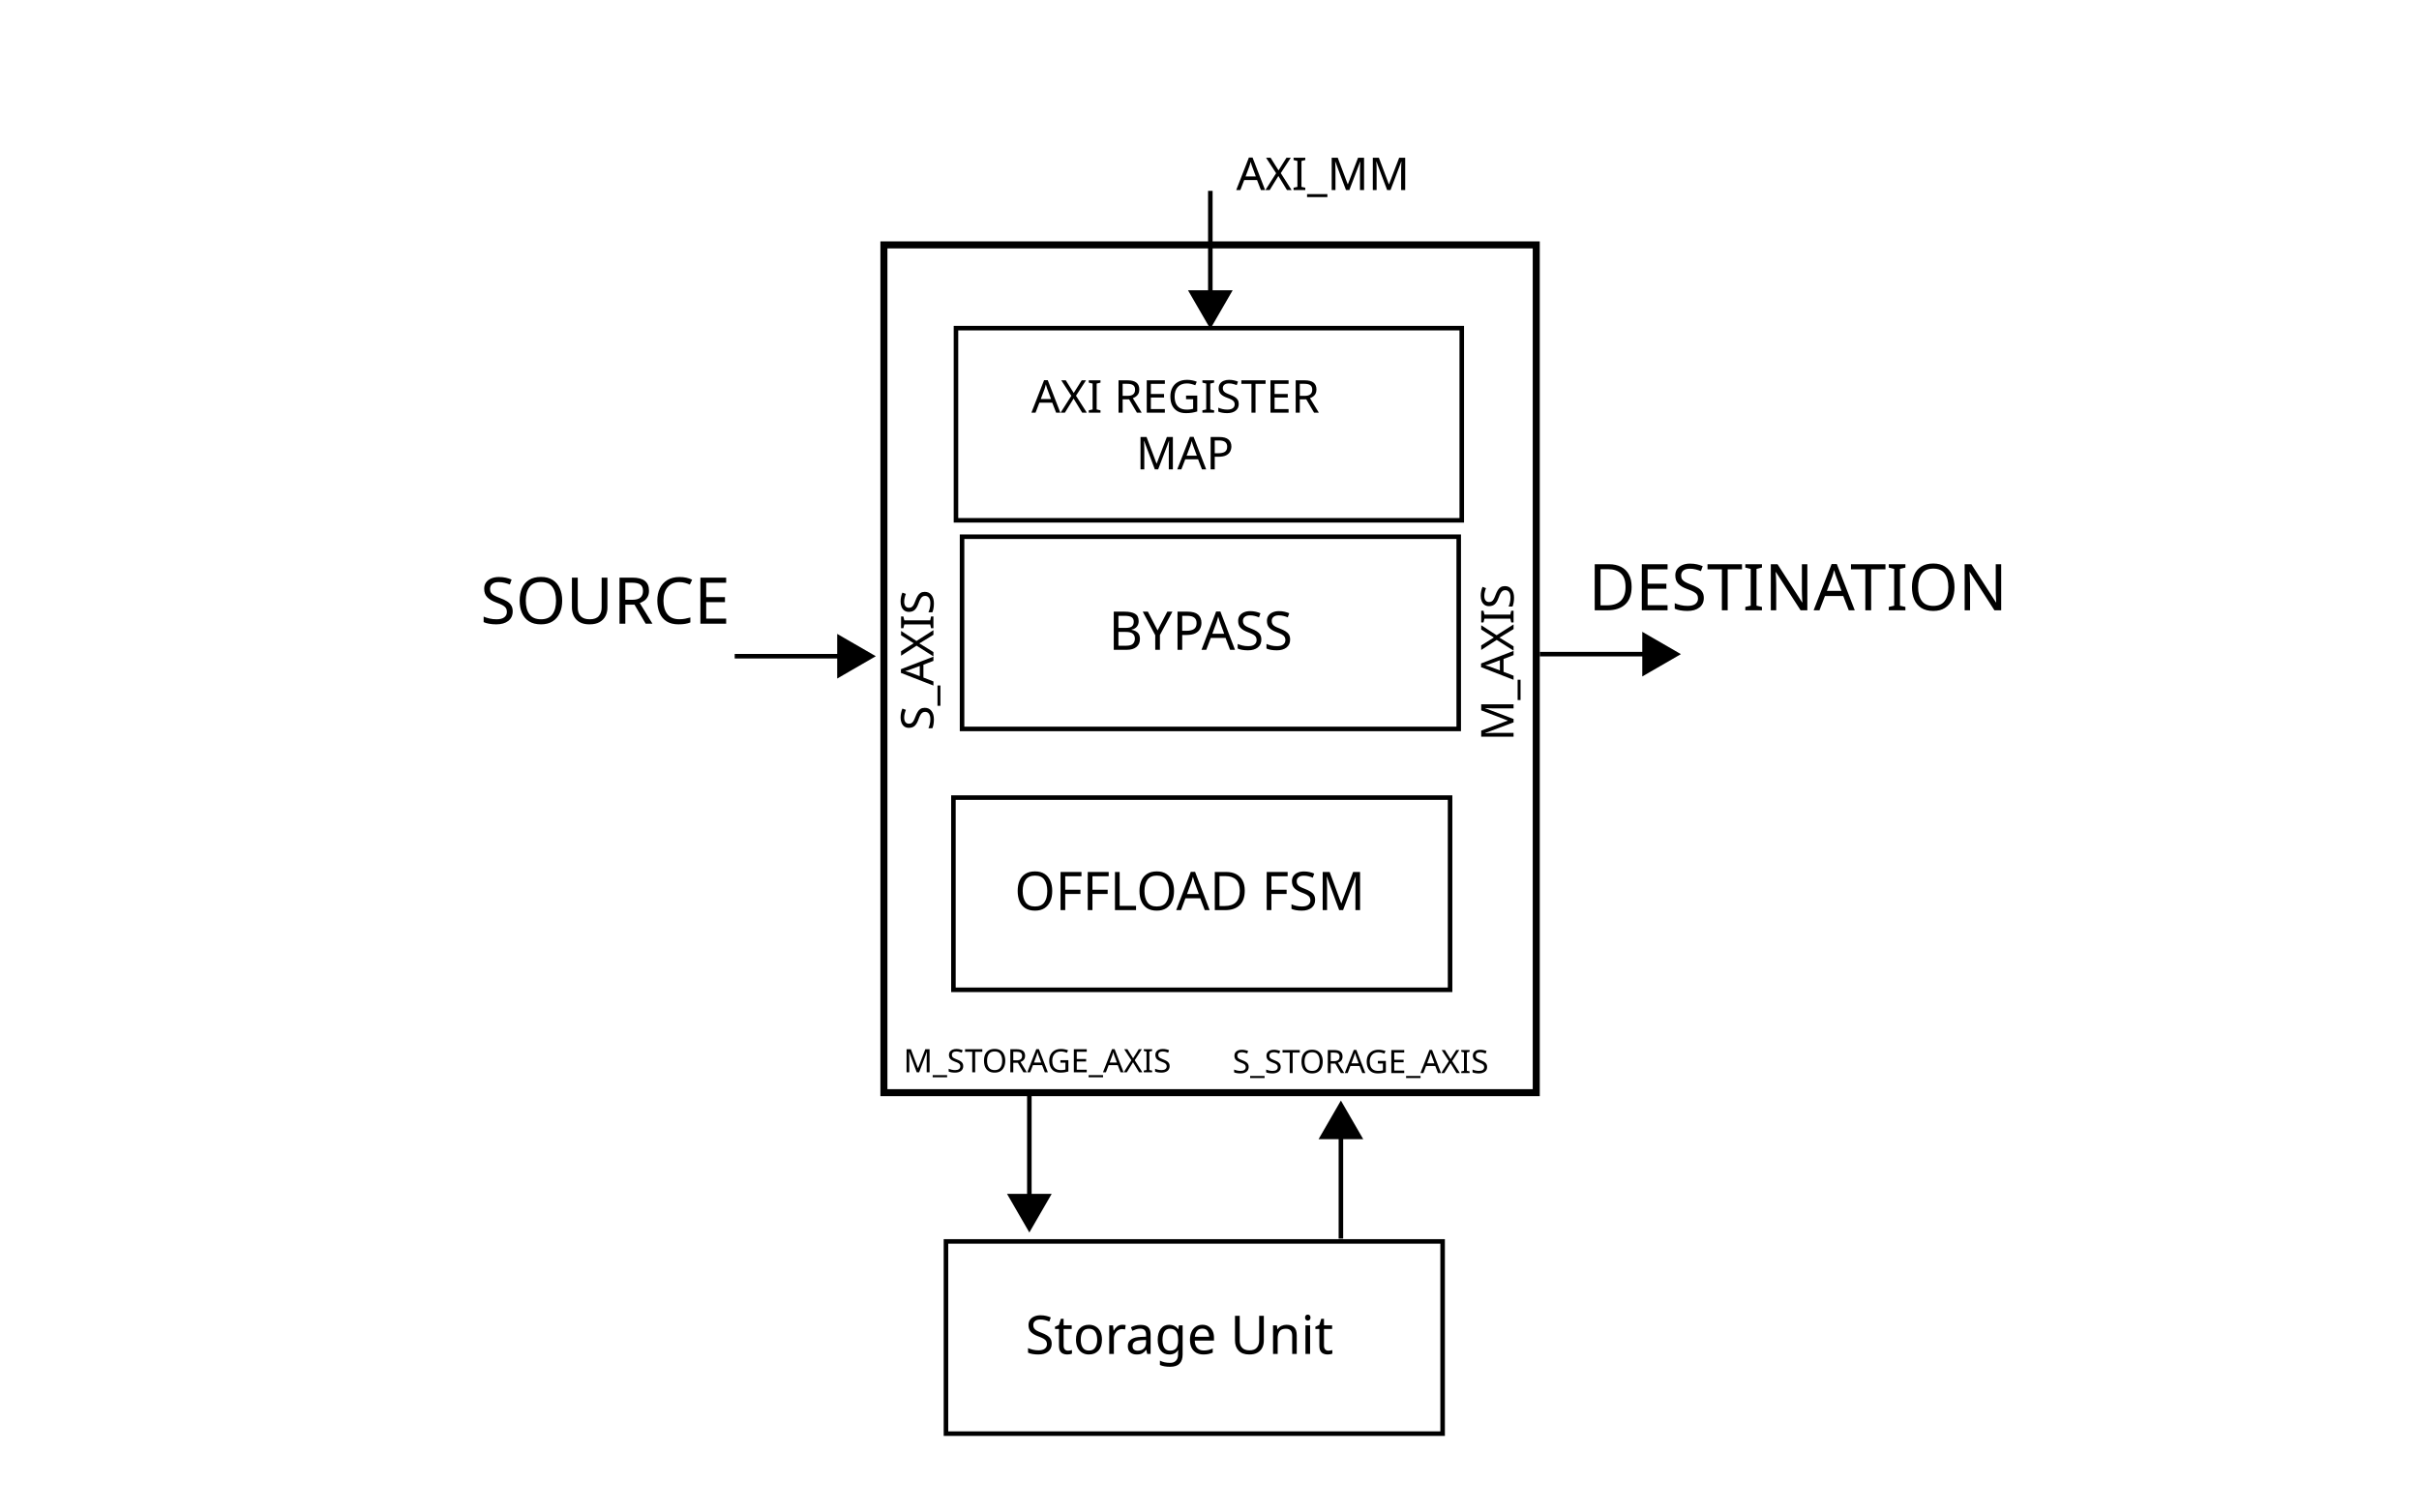
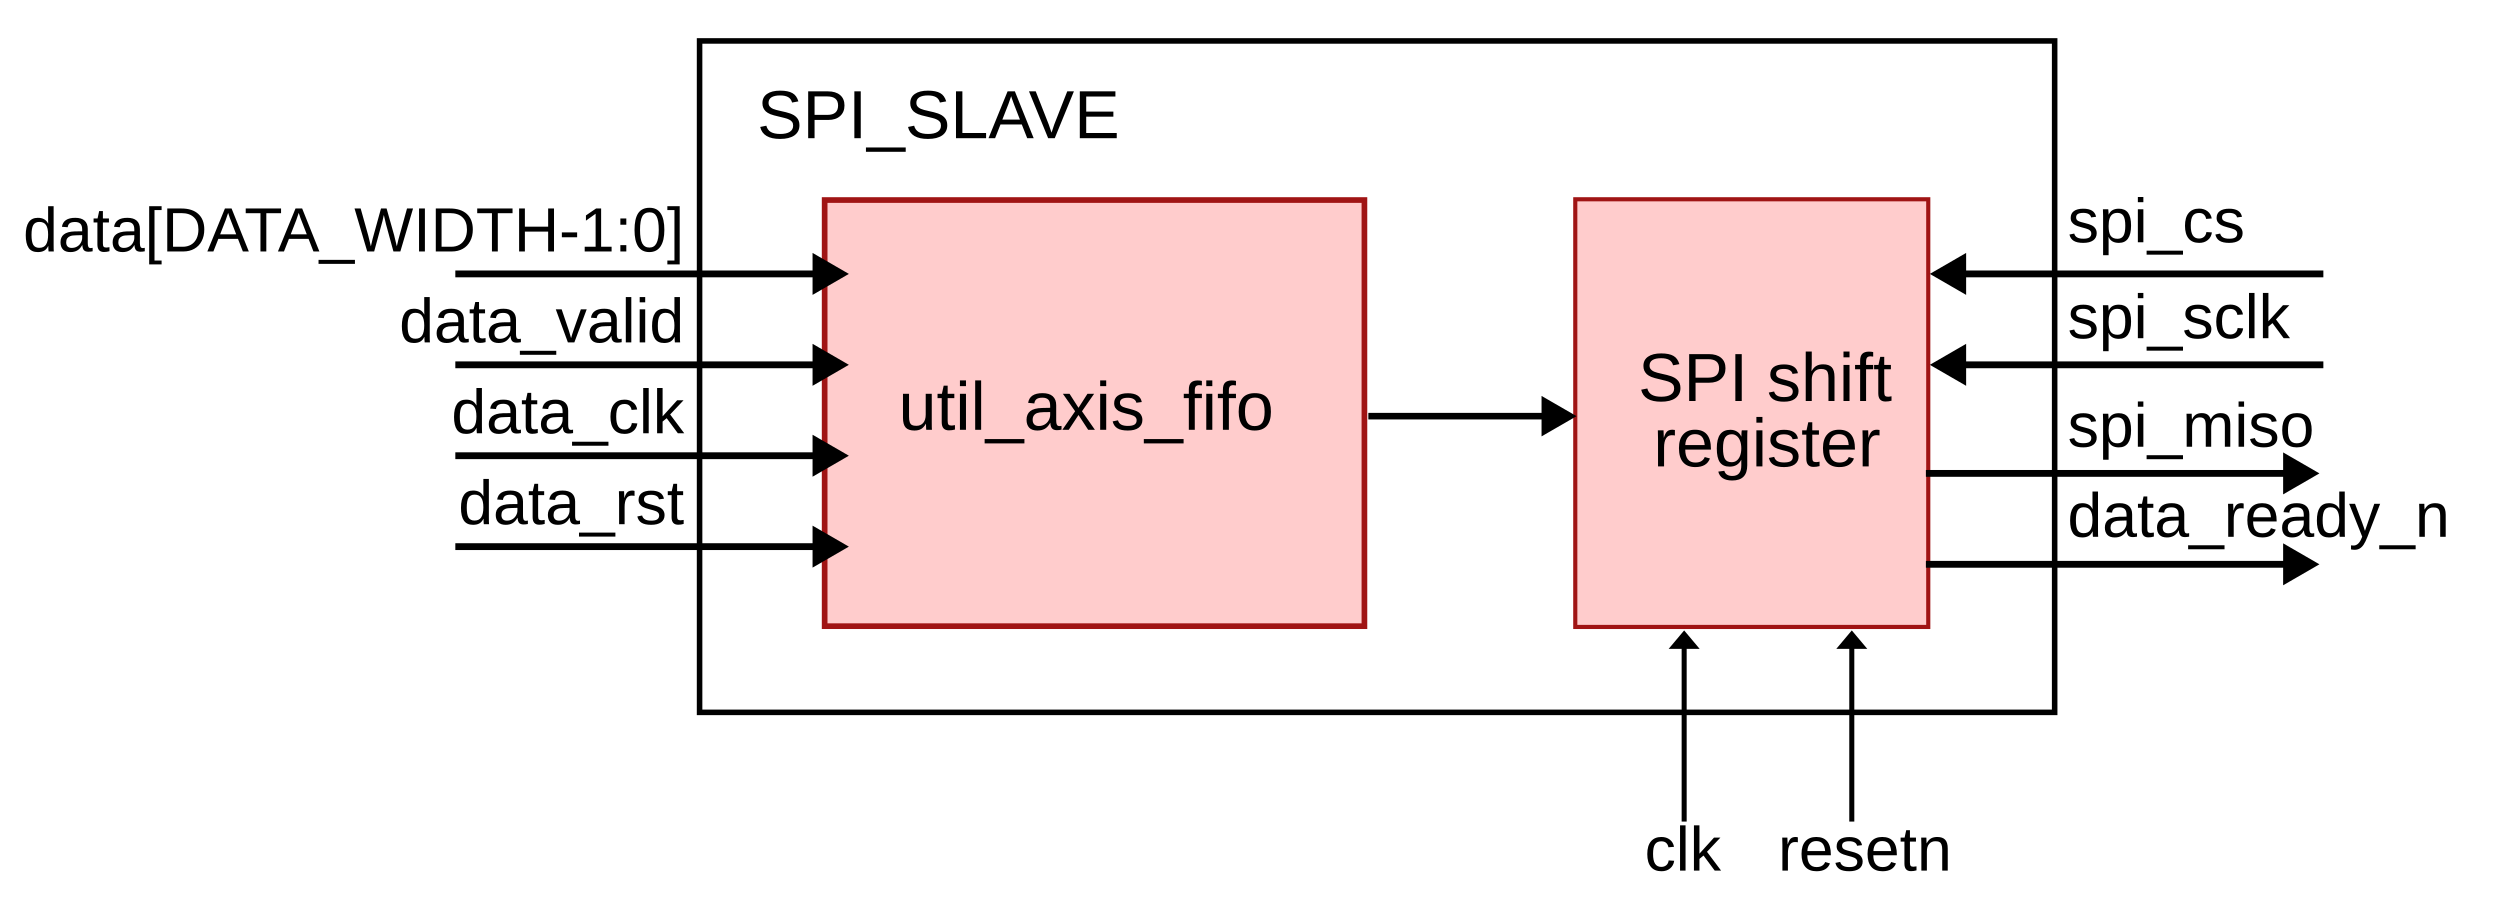
- <svg xmlns="http://www.w3.org/2000/svg" width="800" height="500" viewBox="0 0 800 500" id="svg2" version="1.1">
-   <defs id="defs4">
-     <marker orient="auto" refY="0" refX="0" id="marker8368" style="overflow:visible">
-       <path id="path8370" d="m 5.77,0 -8.65,5 0,-10 8.65,5 z" style="fill:#000000;fill-opacity:1;fill-rule:evenodd;stroke:#000000;stroke-width:1pt;stroke-opacity:1" transform="scale(0.8,0.8)" />
+ <svg xmlns="http://www.w3.org/2000/svg" width="440" height="160" viewBox="0 0 440 160" version="1.1" font-family="'Liberation Sans', Helvetica, Arial, sans-serif" id="svg25">
+   <defs id="defs1">
+     <marker id="arw" overflow="visible" orient="auto">
+       <path transform="scale(0.5)" d="M 5.77,0 -2.88,5 V -5 Z" fill="#000000" fill-rule="evenodd" stroke="#000000" stroke-width="1pt" id="path1" />
    </marker>
-     <marker style="overflow:visible" id="marker7024" refX="0" refY="0" orient="auto">
-       <path transform="scale(0.8,0.8)" style="fill:#000000;fill-opacity:1;fill-rule:evenodd;stroke:#000000;stroke-width:1pt;stroke-opacity:1" d="m 5.77,0 -8.65,5 0,-10 8.65,5 z" id="path7026" />
+     <marker id="arw-9" overflow="visible" orient="auto">
+       <path transform="scale(0.5)" d="M 5.77,0 -2.88,5 V -5 Z" fill="#000000" fill-rule="evenodd" stroke="#000000" stroke-width="1pt" id="path1-4" />
    </marker>
-     <marker style="overflow:visible" id="marker6894" refX="0" refY="0" orient="auto">
-       <path transform="scale(0.8,0.8)" style="fill:#000000;fill-opacity:1;fill-rule:evenodd;stroke:#000000;stroke-width:1pt;stroke-opacity:1" d="m 5.77,0 -8.65,5 0,-10 8.65,5 z" id="path6896" />
+     <marker id="marker2" overflow="visible" orient="auto">
+       <path transform="scale(0.5)" d="M 5.77,0 -2.88,5 V -5 Z" fill="#000000" fill-rule="evenodd" stroke="#000000" stroke-width="1pt" id="path2" />
    </marker>
-     <marker style="overflow:visible" id="marker6770" refX="0" refY="0" orient="auto">
-       <path transform="scale(0.8,0.8)" style="fill:#000000;fill-opacity:1;fill-rule:evenodd;stroke:#000000;stroke-width:1pt;stroke-opacity:1" d="m 5.77,0 -8.65,5 0,-10 8.65,5 z" id="path6772" />
+     <marker id="marker3" overflow="visible" orient="auto">
+       <path transform="scale(0.5)" d="M 5.77,0 -2.88,5 V -5 Z" fill="#000000" fill-rule="evenodd" stroke="#000000" stroke-width="1pt" id="path3" />
    </marker>
-     <marker orient="auto" refY="0" refX="0" id="marker6384" style="overflow:visible">
-       <path id="path6386" d="m 5.77,0 -8.65,5 0,-10 8.65,5 z" style="fill:#000000;fill-opacity:1;fill-rule:evenodd;stroke:#000000;stroke-width:1pt;stroke-opacity:1" transform="scale(0.8,0.8)" />
-     </marker>
-     <marker orient="auto" refY="0" refX="0" id="marker5850" style="overflow:visible">
-       <path id="path5852" d="m 5.77,0 -8.65,5 0,-10 8.65,5 z" style="fill:#000000;fill-opacity:1;fill-rule:evenodd;stroke:#000000;stroke-width:1pt;stroke-opacity:1" transform="scale(0.8,0.8)" />
-     </marker>
-     <marker orient="auto" refY="0" refX="0" id="marker5774" style="overflow:visible">
-       <path id="path5776" d="m 5.77,0 -8.65,5 0,-10 8.65,5 z" style="fill:#000000;fill-opacity:1;fill-rule:evenodd;stroke:#000000;stroke-width:1pt;stroke-opacity:1" transform="scale(0.8,0.8)" />
-     </marker>
-     <marker orient="auto" refY="0" refX="0" id="TriangleOutL-5-7-7-3-2" style="overflow:visible">
-       <path id="path4988-2-1-3-5-5" d="m 5.77,0 -8.65,5 0,-10 8.65,5 z" style="fill:#000000;fill-opacity:1;fill-rule:evenodd;stroke:#000000;stroke-width:1pt;stroke-opacity:1" transform="scale(0.8,0.8)" />
-     </marker>
-     <marker orient="auto" refY="0" refX="0" id="TriangleOutL-5-7-7" style="overflow:visible">
-       <path id="path4988-2-1-3" d="m 5.77,0 -8.65,5 0,-10 8.65,5 z" style="fill:#000000;fill-opacity:1;fill-rule:evenodd;stroke:#000000;stroke-width:1pt;stroke-opacity:1" transform="scale(0.8,0.8)" />
-     </marker>
-     <marker orient="auto" refY="0" refX="0" id="TriangleOutL-5-7" style="overflow:visible">
-       <path id="path4988-2-1" d="m 5.77,0 -8.65,5 0,-10 8.65,5 z" style="fill:#000000;fill-opacity:1;fill-rule:evenodd;stroke:#000000;stroke-width:1pt;stroke-opacity:1" transform="scale(0.8,0.8)" />
-     </marker>
-     <marker orient="auto" refY="0" refX="0" id="TriangleOutL-5" style="overflow:visible">
-       <path id="path4988-2" d="m 5.77,0 -8.65,5 0,-10 8.65,5 z" style="fill:#000000;fill-opacity:1;fill-rule:evenodd;stroke:#000000;stroke-width:1pt;stroke-opacity:1" transform="scale(0.8,0.8)" />
-     </marker>
-     <marker orient="auto" refY="0" refX="0" id="TriangleOutL" style="overflow:visible">
-       <path id="path4988" d="m 5.77,0 -8.65,5 0,-10 8.65,5 z" style="fill:#000000;fill-opacity:1;fill-rule:evenodd;stroke:#000000;stroke-width:1pt;stroke-opacity:1" transform="scale(0.8,0.8)" />
-     </marker>
-     <marker orient="auto" refY="0" refX="0" id="TriangleOutL-5-7-7-2" style="overflow:visible">
-       <path id="path4988-2-1-3-6" d="m 5.77,0 -8.65,5 0,-10 8.65,5 z" style="fill:#000000;fill-opacity:1;fill-rule:evenodd;stroke:#000000;stroke-width:1pt;stroke-opacity:1" transform="scale(0.8,0.8)" />
-     </marker>
-     <marker orient="auto" refY="0" refX="0" id="marker5850-1" style="overflow:visible">
-       <path id="path5852-8" d="m 5.77,0 -8.65,5 0,-10 8.65,5 z" style="fill:#000000;fill-opacity:1;fill-rule:evenodd;stroke:#000000;stroke-width:1pt;stroke-opacity:1" transform="scale(0.8,0.8)" />
-     </marker>
-     <marker orient="auto" refY="0" refX="0" id="marker5774-7" style="overflow:visible">
-       <path id="path5776-7" d="m 5.77,0 -8.65,5 0,-10 8.65,5 z" style="fill:#000000;fill-opacity:1;fill-rule:evenodd;stroke:#000000;stroke-width:1pt;stroke-opacity:1" transform="scale(0.8,0.8)" />
-     </marker>
-     <marker orient="auto" refY="0" refX="0" id="TriangleOutL-5-7-7-9" style="overflow:visible">
-       <path id="path4988-2-1-3-9" d="M 5.77,0 -2.88,5 V -5 Z" style="fill:#000000;fill-opacity:1;fill-rule:evenodd;stroke:#000000;stroke-width:1pt;stroke-opacity:1" transform="scale(0.8)" />
-     </marker>
-     <marker orient="auto" refY="0" refX="0" id="marker8368-5" style="overflow:visible">
-       <path id="path8370-8" d="M 5.77,0 -2.88,5 V -5 Z" style="fill:#000000;fill-opacity:1;fill-rule:evenodd;stroke:#000000;stroke-width:1pt;stroke-opacity:1" transform="scale(0.8)" />
-     </marker>
-     <marker orient="auto" refY="0" refX="0" id="marker8368-5-6" style="overflow:visible">
-       <path id="path8370-8-4" d="M 5.77,0 -2.88,5 V -5 Z" style="fill:#000000;fill-opacity:1;fill-rule:evenodd;stroke:#000000;stroke-width:1pt;stroke-opacity:1" transform="scale(0.8)" />
+     <marker id="marker4" overflow="visible" orient="auto">
+       <path transform="scale(0.5)" d="M 5.77,0 -2.88,5 V -5 Z" fill="#000000" fill-rule="evenodd" stroke="#000000" stroke-width="1pt" id="path4" />
    </marker>
  </defs>
-   <g id="layer1" transform="translate(0,-552.3622)">
-     <rect style="color:#000000;clip-rule:nonzero;display:inline;overflow:visible;visibility:visible;isolation:auto;mix-blend-mode:normal;color-interpolation:sRGB;color-interpolation-filters:linearRGB;solid-color:#000000;solid-opacity:1;fill:none;fill-opacity:1;fill-rule:evenodd;stroke:#000000;stroke-width:1.5;stroke-linecap:butt;stroke-linejoin:miter;stroke-miterlimit:4;stroke-dasharray:none;stroke-dashoffset:0;stroke-opacity:1;color-rendering:auto;image-rendering:auto;shape-rendering:auto;text-rendering:auto;enable-background:accumulate" id="rect4733-3" width="164.253" height="63.582" x="315.31" y="816.201" />
-     <text xml:space="preserve" style="font-style:normal;font-weight:normal;line-height:0%;font-family:sans-serif;letter-spacing:0px;word-spacing:0px;fill:#000000;fill-opacity:1;stroke:none;stroke-width:1px;stroke-linecap:butt;stroke-linejoin:miter;stroke-opacity:1" x="338.614" y="845.603" id="text4836-1" transform="scale(0.9908359,1.009249)">
-       <tspan id="tspan4838-5" x="338.614" y="845.603" style="font-size:17.5px;line-height:1.25">OFFLOAD FSM</tspan>
-     </text>
-     <rect style="color:#000000;clip-rule:nonzero;display:inline;overflow:visible;visibility:visible;opacity:1;isolation:auto;mix-blend-mode:normal;color-interpolation:sRGB;color-interpolation-filters:linearRGB;solid-color:#000000;solid-opacity:1;fill:none;fill-opacity:1;fill-rule:evenodd;stroke:#000000;stroke-width:2.322;stroke-linecap:butt;stroke-linejoin:miter;stroke-miterlimit:4;stroke-dasharray:none;stroke-dashoffset:0;stroke-opacity:1;color-rendering:auto;image-rendering:auto;shape-rendering:auto;text-rendering:auto;enable-background:accumulate" id="rect4731" width="215.739" height="280.435" x="292.321" y="633.373" />
-     <rect style="color:#000000;clip-rule:nonzero;display:inline;overflow:visible;visibility:visible;opacity:1;isolation:auto;mix-blend-mode:normal;color-interpolation:sRGB;color-interpolation-filters:linearRGB;solid-color:#000000;solid-opacity:1;fill:none;fill-opacity:1;fill-rule:evenodd;stroke:#000000;stroke-width:1.5;stroke-linecap:butt;stroke-linejoin:miter;stroke-miterlimit:4;stroke-dasharray:none;stroke-dashoffset:0;stroke-opacity:1;color-rendering:auto;image-rendering:auto;shape-rendering:auto;text-rendering:auto;enable-background:accumulate" id="rect4733" width="164.253" height="63.582" x="318.168" y="729.904" />
-     <rect style="color:#000000;clip-rule:nonzero;display:inline;overflow:visible;visibility:visible;opacity:1;isolation:auto;mix-blend-mode:normal;color-interpolation:sRGB;color-interpolation-filters:linearRGB;solid-color:#000000;solid-opacity:1;fill:none;fill-opacity:1;fill-rule:evenodd;stroke:#000000;stroke-width:1.5;stroke-linecap:butt;stroke-linejoin:miter;stroke-miterlimit:4;stroke-dasharray:none;stroke-dashoffset:0;stroke-opacity:1;color-rendering:auto;image-rendering:auto;shape-rendering:auto;text-rendering:auto;enable-background:accumulate" id="rect4733-2" width="167.27" height="63.568" x="316.155" y="660.909" />
-     <text xml:space="preserve" style="font-style:normal;font-weight:normal;line-height:0%;font-family:sans-serif;letter-spacing:0px;word-spacing:0px;fill:#000000;fill-opacity:1;stroke:none;stroke-width:1px;stroke-linecap:butt;stroke-linejoin:miter;stroke-opacity:1" x="399.665" y="688.87" id="text4804">
-       <tspan id="tspan4806" x="399.665" y="688.87" style="font-size:15px;line-height:1.25;text-align:center;text-anchor:middle">AXI REGISTER</tspan>
-       <tspan x="399.665" y="707.62" id="tspan4808" style="font-size:15px;line-height:1.25;text-align:center;text-anchor:middle">MAP</tspan>
-     </text>
-     <text xml:space="preserve" style="font-style:normal;font-weight:normal;line-height:0%;font-family:sans-serif;letter-spacing:0px;word-spacing:0px;fill:#000000;fill-opacity:1;stroke:none;stroke-width:1px;stroke-linecap:butt;stroke-linejoin:miter;stroke-opacity:1" x="370.044" y="760.277" id="text4836" transform="scale(0.9908359,1.009249)">
-       <tspan id="tspan4838" x="370.044" y="760.277" style="font-size:17.5px;line-height:1.25">BYPASS</tspan>
-     </text>
-     <path style="fill:none;fill-rule:evenodd;stroke:#000000;stroke-width:1.5;stroke-linecap:butt;stroke-linejoin:miter;stroke-miterlimit:4;stroke-dasharray:none;stroke-opacity:1;marker-end:url(#TriangleOutL-5-7-7)" d="m 242.978,769.435 h 38.148" id="path4840" />
-     <text xml:space="preserve" style="font-style:normal;font-weight:normal;line-height:0%;font-family:sans-serif;letter-spacing:0px;word-spacing:0px;fill:#000000;fill-opacity:1;stroke:none;stroke-width:1px;stroke-linecap:butt;stroke-linejoin:miter;stroke-opacity:1" x="-794.033" y="308.699" id="text5814" transform="rotate(-90)">
-       <tspan id="tspan5816" x="-794.033" y="308.699" style="font-size:15px;line-height:1.25">S_AXIS</tspan>
-     </text>
-     <path style="fill:none;fill-rule:evenodd;stroke:#000000;stroke-width:1.5;stroke-linecap:butt;stroke-linejoin:miter;stroke-miterlimit:4;stroke-dasharray:none;stroke-opacity:1;marker-end:url(#marker8368)" d="m 400.276,615.495 v 37.143" id="path8360" />
-     <text xml:space="preserve" style="font-style:normal;font-weight:normal;line-height:0%;font-family:sans-serif;letter-spacing:0px;word-spacing:0px;fill:#000000;fill-opacity:1;stroke:none;stroke-width:1px;stroke-linecap:butt;stroke-linejoin:miter;stroke-opacity:1" x="408.837" y="615.24" id="text8660">
-       <tspan id="tspan8662" x="408.837" y="615.24" style="font-size:15px;line-height:1.25">AXI_MM</tspan>
-     </text>
-     <text xml:space="preserve" style="font-style:normal;font-weight:normal;font-size:21.333px;line-height:1.25;font-family:sans-serif;letter-spacing:0px;word-spacing:0px;fill:#000000;fill-opacity:1;stroke:none" x="214.008" y="713.129" id="text2292">
-       <tspan id="tspan2290" x="214.008" y="732.004" style="text-align:center;text-anchor:middle" />
-       <tspan x="214.008" y="758.67" id="tspan2294" style="text-align:center;text-anchor:middle">SOURCE</tspan>
-     </text>
-     <text xml:space="preserve" style="font-style:normal;font-weight:normal;line-height:0%;font-family:sans-serif;letter-spacing:0px;word-spacing:0px;fill:#000000;fill-opacity:1;stroke:none;stroke-width:1px;stroke-linecap:butt;stroke-linejoin:miter;stroke-opacity:1" x="-797.504" y="500.56" id="text5814-4" transform="rotate(-90)">
-       <tspan id="tspan5816-4" x="-797.504" y="500.56" style="font-size:15px;line-height:1.25">M_AXIS</tspan>
-     </text>
-     <path style="fill:none;fill-rule:evenodd;stroke:#000000;stroke-width:1.5;stroke-linecap:butt;stroke-linejoin:miter;stroke-miterlimit:4;stroke-dasharray:none;stroke-opacity:1;marker-end:url(#TriangleOutL-5-7-7-9)" d="m 509.234,768.747 h 38.148" id="path4840-4" />
-     <text xml:space="preserve" style="font-style:normal;font-weight:normal;font-size:21.333px;line-height:1.25;font-family:sans-serif;letter-spacing:0px;word-spacing:0px;fill:#000000;fill-opacity:1;stroke:none" x="608.481" y="708.695" id="text2292-9">
-       <tspan id="tspan2290-3" x="608.481" y="727.57" style="text-align:center;text-anchor:middle" />
-       <tspan x="608.481" y="754.237" id="tspan2294-9" style="text-align:center;text-anchor:middle">DESTINATION</tspan>
-     </text>
-     <path style="fill:none;fill-rule:evenodd;stroke:#000000;stroke-width:1.5;stroke-linecap:butt;stroke-linejoin:miter;stroke-miterlimit:4;stroke-dasharray:none;stroke-opacity:1;marker-end:url(#marker8368-5)" d="m 340.421,914.398 v 37.143" id="path8360-3" />
-     <path style="fill:none;fill-rule:evenodd;stroke:#000000;stroke-width:1.5;stroke-linecap:butt;stroke-linejoin:miter;stroke-miterlimit:4;stroke-dasharray:none;stroke-opacity:1;marker-end:url(#marker8368-5-6)" d="M 443.457,962.083 V 924.94" id="path8360-3-5" />
-     <text xml:space="preserve" style="font-style:normal;font-weight:normal;line-height:0%;font-family:sans-serif;letter-spacing:0px;word-spacing:0px;fill:#000000;fill-opacity:1;stroke:none;stroke-width:1px;stroke-linecap:butt;stroke-linejoin:miter;stroke-opacity:1" x="298.787" y="907.069" id="text5814-3">
-       <tspan id="tspan5816-8" x="298.787" y="907.069" style="font-size:10.667px;line-height:0">M_STORAGE_AXIS</tspan>
-     </text>
-     <text xml:space="preserve" style="font-style:normal;font-weight:normal;line-height:0%;font-family:sans-serif;letter-spacing:0px;word-spacing:0px;fill:#000000;fill-opacity:1;stroke:none;stroke-width:1px;stroke-linecap:butt;stroke-linejoin:miter;stroke-opacity:1" x="407.596" y="907.333" id="text5814-3-0">
-       <tspan id="tspan5816-8-3" x="407.596" y="907.333" style="font-size:10.667px;line-height:1.25">S_STORAGE_AXIS</tspan>
-     </text>
-     <rect style="color:#000000;clip-rule:nonzero;display:inline;overflow:visible;visibility:visible;isolation:auto;mix-blend-mode:normal;color-interpolation:sRGB;color-interpolation-filters:linearRGB;solid-color:#000000;solid-opacity:1;fill:none;fill-opacity:1;fill-rule:evenodd;stroke:#000000;stroke-width:1.5;stroke-linecap:butt;stroke-linejoin:miter;stroke-miterlimit:4;stroke-dasharray:none;stroke-dashoffset:0;stroke-opacity:1;color-rendering:auto;image-rendering:auto;shape-rendering:auto;text-rendering:auto;enable-background:accumulate" id="rect4733-3-2" width="164.253" height="63.582" x="312.843" y="963.018" />
-     <text xml:space="preserve" style="font-style:normal;font-weight:normal;line-height:0%;font-family:sans-serif;letter-spacing:0px;word-spacing:0px;fill:#000000;fill-opacity:1;stroke:none;stroke-width:1px;stroke-linecap:butt;stroke-linejoin:miter;stroke-opacity:1" x="342.241" y="991.074" id="text4836-1-1" transform="scale(0.9908359,1.009249)">
-       <tspan id="tspan4838-5-5" x="342.241" y="991.074" style="font-size:17.5px;line-height:1.25">Storage Unit</tspan>
-     </text>
+   <rect x="123.126" y="7.205" width="238.494" height="118.171" fill="#d3d7cf" fill-rule="evenodd" stroke="#000000" stroke-width="0.976" id="rect1" style="fill:none" />
+   <text x="133.249" y="24.327" font-size="12px" font-weight="bold" id="text1">
+     <tspan style="font-style:normal;font-variant:normal;font-weight:normal;font-stretch:normal;font-family:'Liberation Sans', Helvetica, Arial, sans-serif;-inkscape-font-specification:'Liberation Sans, Helvetica, Arial, sans-serif'" id="tspan25">SPI_SLAVE</tspan>
+   </text>
+   <rect x="145.138" y="35.207" width="95" height="75" fill="#fce94f" fill-rule="evenodd" stroke="#000" stroke-width="1" id="rect3" style="fill:#ffcccc;fill-opacity:1;stroke:#a01414;stroke-opacity:1" />
+   <text x="192.829" y="75.65" text-anchor="middle" font-size="12px" id="text4">
+     <tspan id="tspan26" x="192.829" y="75.65">util_axis_fifo</tspan>
+     <tspan id="tspan27" x="192.829" y="90.65" />
+   </text>
+   <text x="207" y="139" text-anchor="middle" font-size="12px" id="text5" />
+   <text x="207" y="158" text-anchor="middle" font-size="9px" fill="#333333" id="text6" />
+   <rect x="277.249" y="35.072" width="62.126" height="75.271" fill="#729fcf" fill-rule="evenodd" stroke="#000" stroke-width="0.729" id="rect6" style="fill:#ffcccc;fill-opacity:1;stroke:#a01414;stroke-opacity:1" />
+   <text x="310.645" y="70.576" text-anchor="middle" font-size="12px" id="text7">SPI shift</text>
+   <text x="310.991" y="82.083" text-anchor="middle" font-size="12px" id="text8">register</text>
+   <line x1="240.829" y1="73.244" x2="273.365" y2="73.244" stroke="#000000" stroke-width="1.157" marker-end="url(#arw)" id="line10" />
+   <g stroke="#000000" stroke-width="1.2" marker-end="url(#arw)" id="g14" transform="translate(-14.86175,-59.79263)">
+     <line x1="95" y1="108" x2="160" y2="108" id="line11" />
+     <line x1="95" y1="124" x2="160" y2="124" id="line12" />
+     <line x1="95" y1="140" x2="160" y2="140" id="line13" />
+     <line x1="95" y1="156" x2="160" y2="156" id="line14" />
+   </g>
+   <g font-size="11px" text-anchor="end" id="g17" transform="translate(30.41475,-67.74193)">
+     <text x="90" y="112" id="text14">data[DATA_WIDTH-1:0]</text>
+     <text x="90" y="128" id="text15">data_valid</text>
+     <text x="90" y="144" id="text16">data_clk</text>
+     <text x="90" y="160" id="text17">data_rst</text>
+   </g>
+   <g font-size="11px" text-anchor="start" id="g23" transform="translate(-70.50691,-38.70968)">
+     <text x="434.417" y="81.35" id="text20">spi_cs</text>
+     <text x="434.417" y="98.24" id="text21">spi_sclk</text>
+     <text x="434.417" y="117.341" id="text22">spi_miso</text>
+     <text x="434.38" y="133.194" id="text23">data_ready_n</text>
+   </g>
+   <g stroke="#000000" stroke-width="1.2" marker-end="url(#arw)" id="g24" transform="matrix(0.7376066,0,0,0.5077374,67.75342,11.56935)">
+     <line x1="310" y1="262" x2="310" y2="200" id="line23" />
+     <line x1="350" y1="262" x2="350" y2="200" id="line24" />
+   </g>
+   <g font-size="11px" text-anchor="middle" id="g25" transform="translate(-17.28111,-120.6221)">
+     <text x="313.456" y="273.853" id="text24">clk</text>
+     <text x="345.507" y="273.853" id="text25">resetn</text>
+   </g>
+   <g stroke="#000000" stroke-width="1.2" marker-end="url(#arw-9)" id="g14-8" transform="matrix(-1,0,0,1,539.5101,-106.7974)" style="marker-end:url(#arw-9)">
+     <line x1="130.599" y1="155.005" x2="195.599" y2="155.005" id="line11-2" style="marker-end:url(#arw-9)" />
+     <line x1="130.599" y1="171.005" x2="195.599" y2="171.005" id="line12-4" style="marker-end:url(#arw-9)" />
+     <line x1="200.552" y1="190.115" x2="135.552" y2="190.115" id="line13-5" style="marker-end:url(#arw-9)" />
+     <line x1="200.552" y1="206.115" x2="135.552" y2="206.115" id="line14-5" style="marker-end:url(#arw-9)" />
  </g>
</svg>
